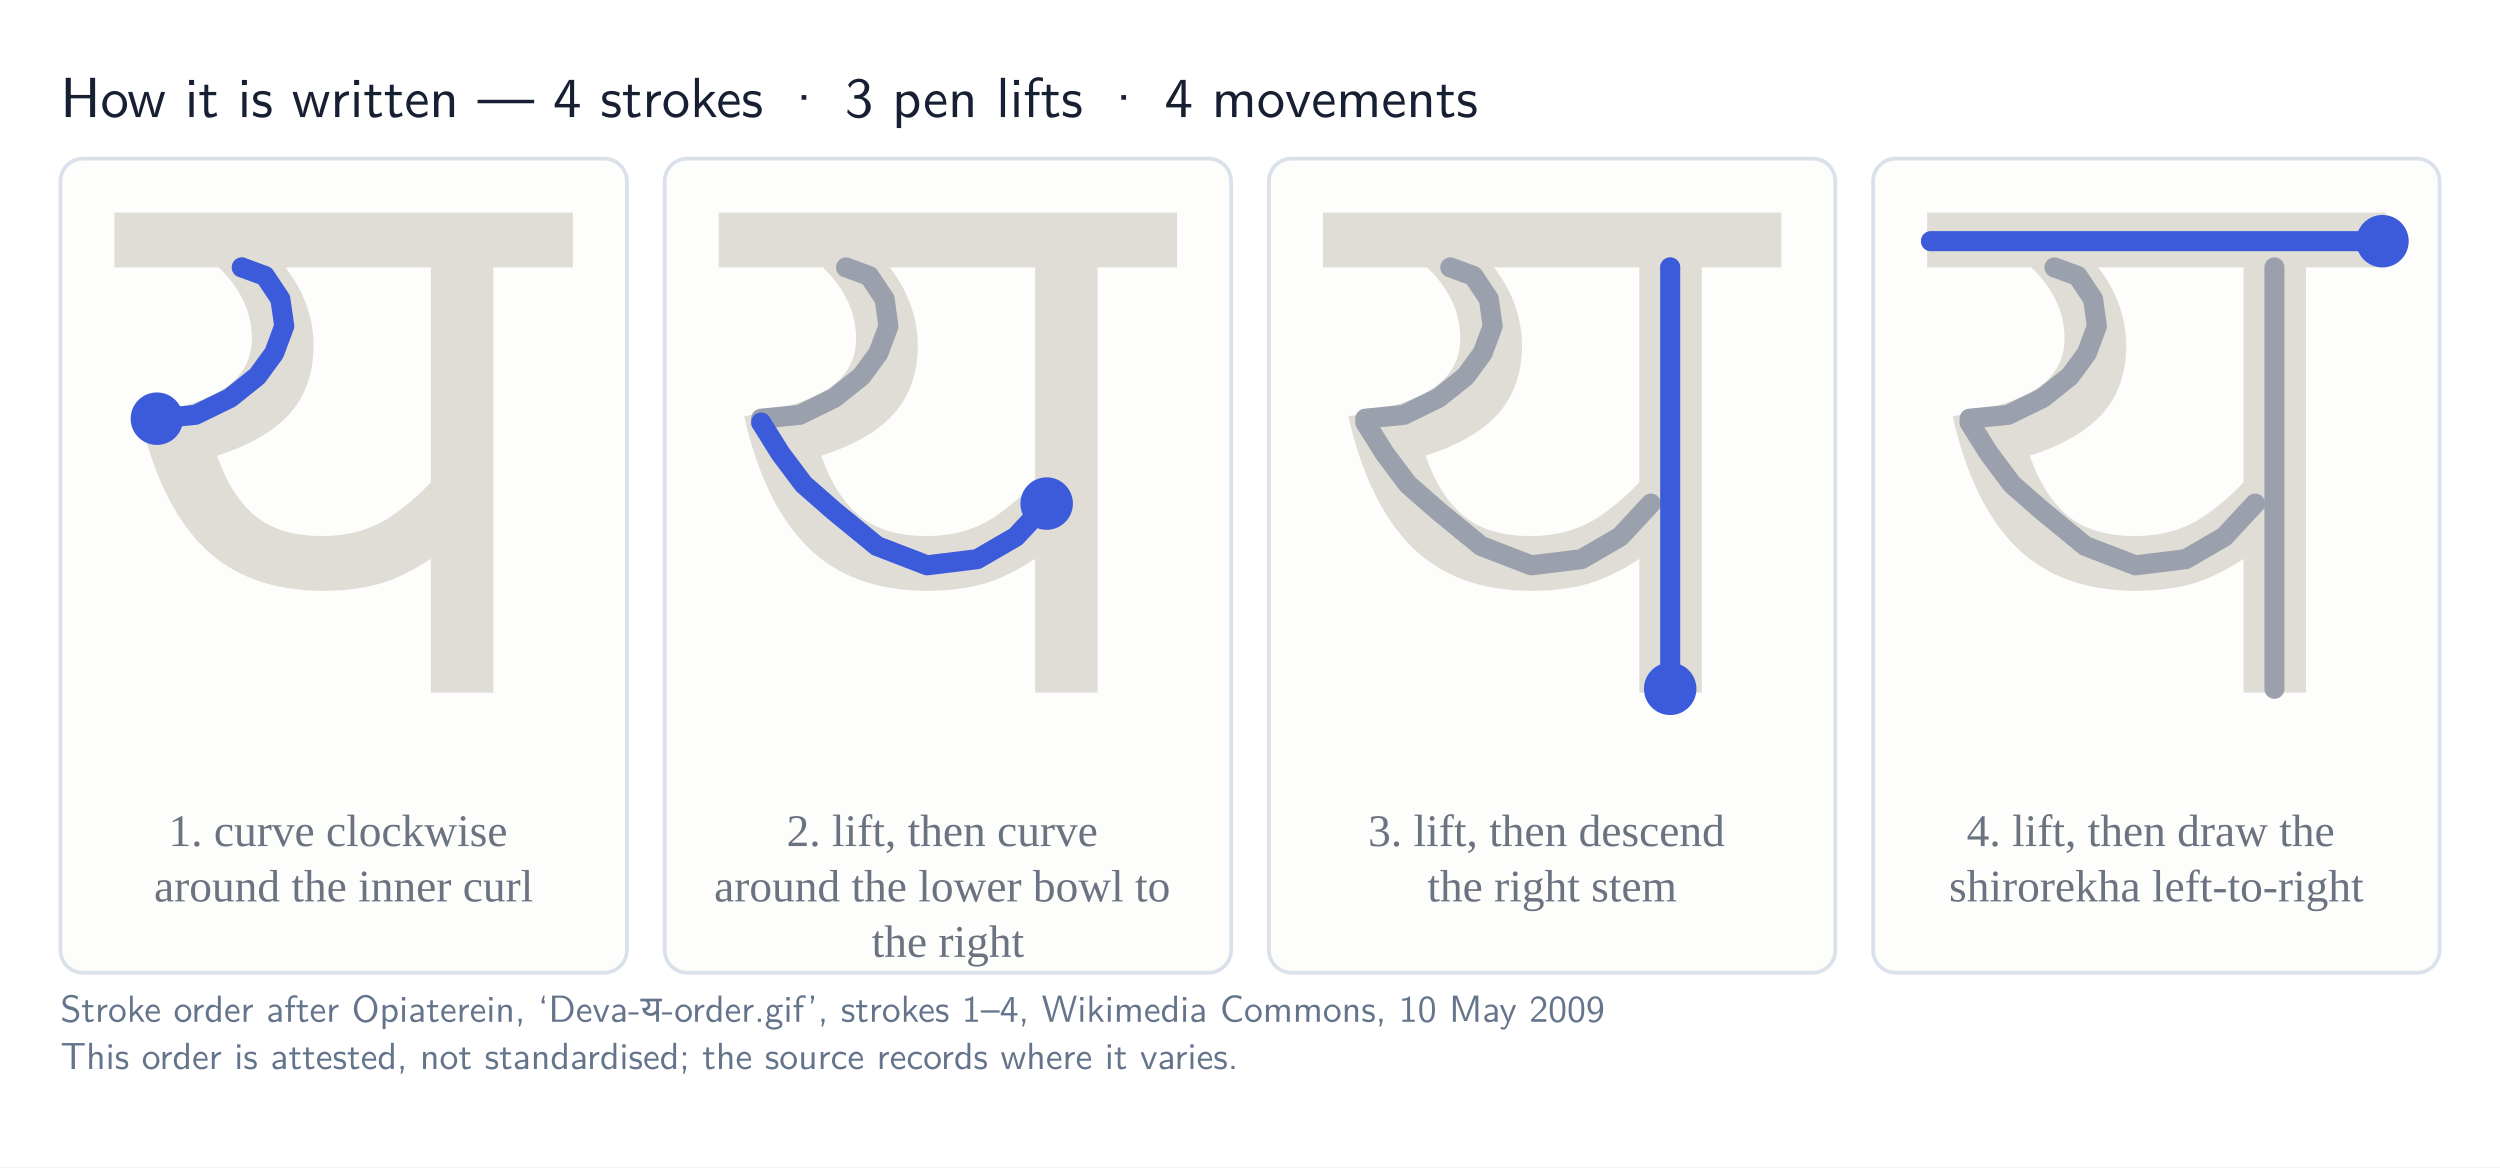
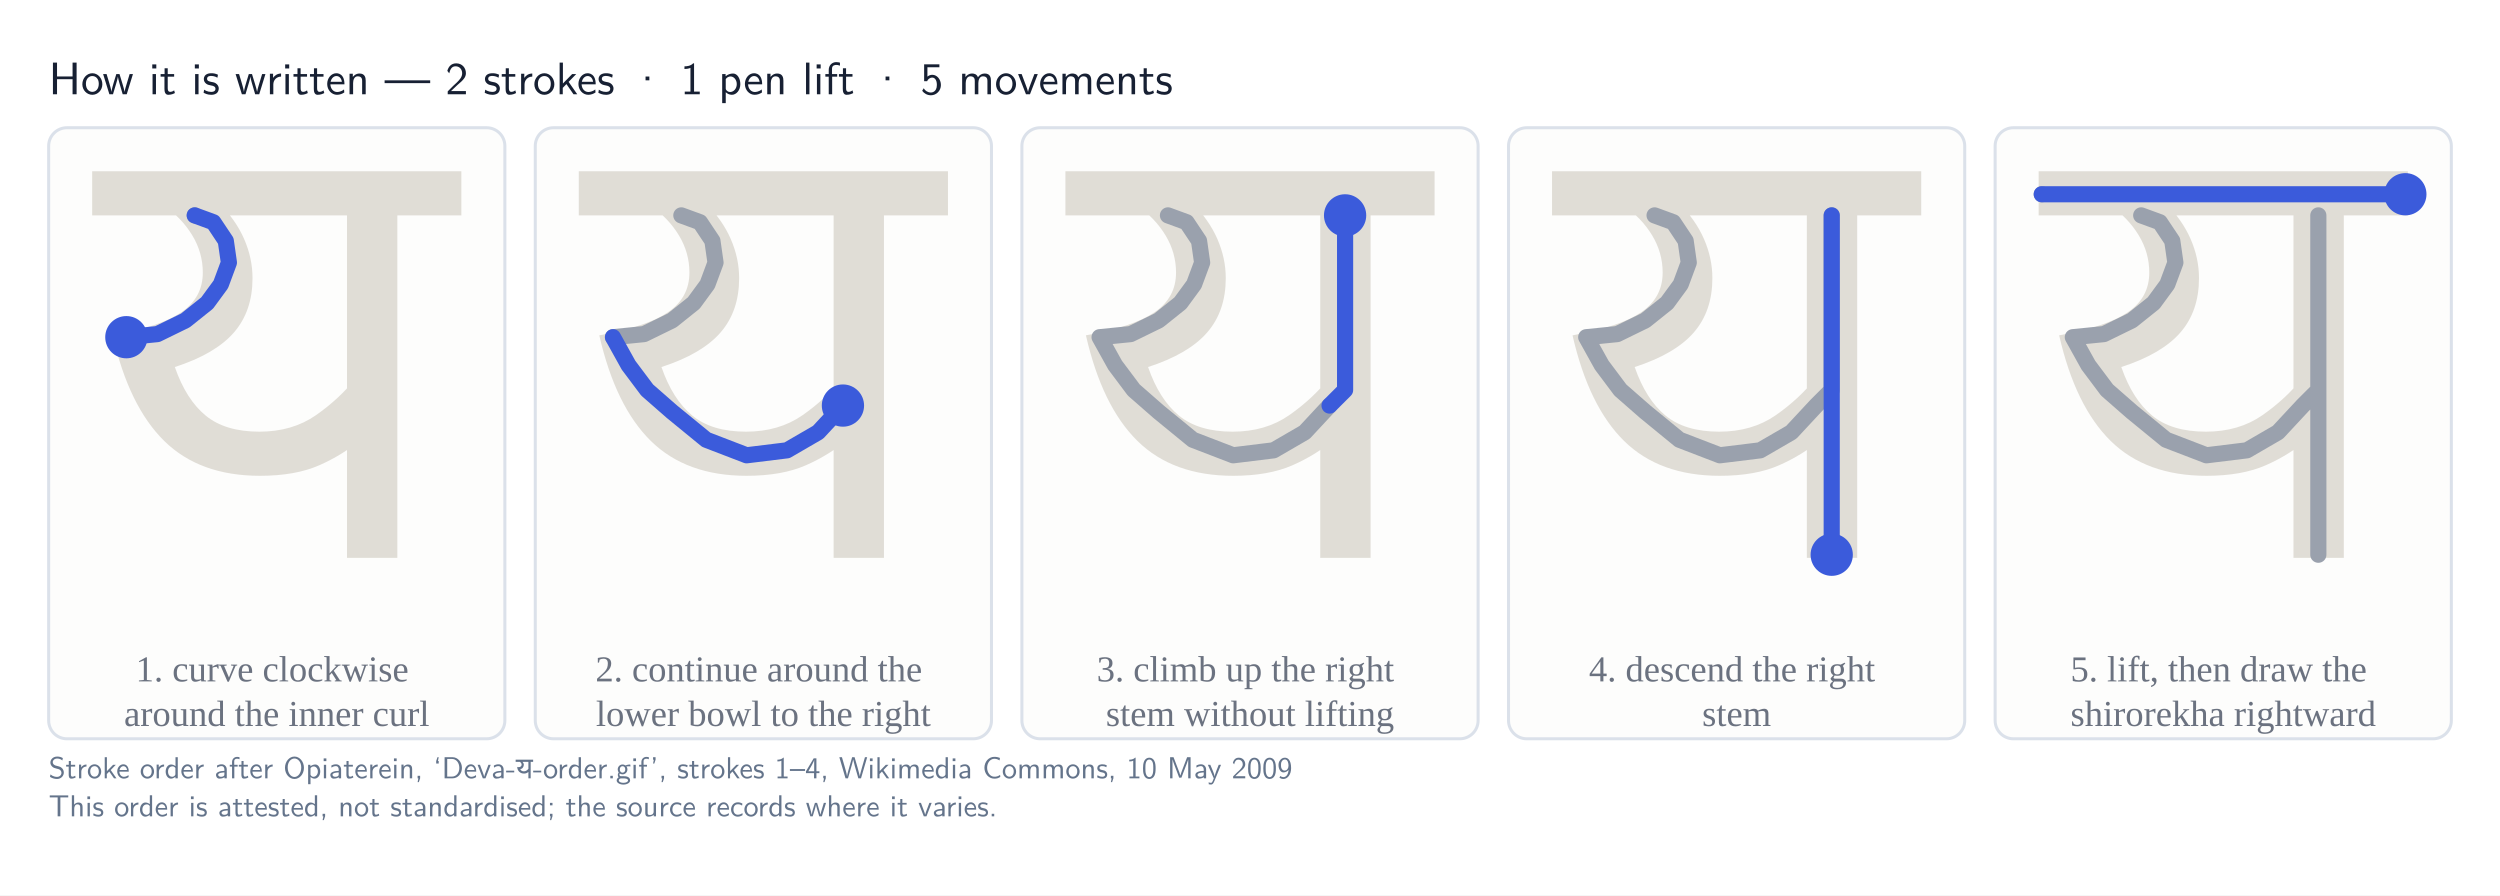
- <svg xmlns="http://www.w3.org/2000/svg" width="662" height="309.08" viewBox="0 0 662 309.08" role="img" aria-label="How to write य: 4 strokes · 3 pen lifts · 4 movements">
-   <rect x="0" y="0" width="662" height="309.08" fill="#ffffff" />
-   <text x="16" y="31" font-family="Latin Modern Sans, sans-serif" font-size="15" fill="#172033">How it is written — 4 strokes · 3 pen lifts · 4 movements</text>
-   <rect x="16" y="42" width="150" height="215.58" rx="6" fill="#fdfdfc" stroke="#dbe1ea" stroke-width="1" />
-   <svg x="16" y="42" width="150" height="215.58" viewBox="-70 -692 734 1054.9" preserveAspectRatio="xMidYMid meet" overflow="hidden">
+ <svg xmlns="http://www.w3.org/2000/svg" width="822" height="294.41" viewBox="0 0 822 294.41" role="img" aria-label="How to write य: 2 strokes · 1 pen lift · 5 movements">
+   <rect x="0" y="0" width="822" height="294.41" fill="#ffffff" />
+   <text x="16" y="31" font-family="Latin Modern Sans, sans-serif" font-size="15" fill="#172033">How it is written — 2 strokes · 1 pen lift · 5 movements</text>
+   <rect x="16" y="42" width="150" height="200.91" rx="6" fill="#fdfdfc" stroke="#dbe1ea" stroke-width="1" />
+   <svg x="16" y="42" width="150" height="200.91" viewBox="-70 -692 734 983.1" preserveAspectRatio="xMidYMid meet" overflow="hidden">
    <g transform="scale(1,-1)">
      <path class="ductus__glyph" d="M594 622L594 551L491 551L491 0L410 0L410 216L433 191Q404 166 365.5 149Q327 132 270 132Q173 132 116 188Q59 244 33 358Q110 372 144 395.5Q178 419 178 459Q178 491 161 519Q144 547 116 566L159 551L0 551L0 622L594 622ZM175 551L203 572Q231 544 244.5 513Q258 482 258 450Q258 397 228 362.5Q198 328 133 307Q151 255 182.5 229Q214 203 269 203Q322 203 360 229.5Q398 256 425 290L410 239L410 551L175 551Z" fill="#e0ddd6" fill-rule="nonzero" />
      <path class="ductus__done" d="M165 551 L165 551" fill="none" stroke="#9aa1ad" stroke-width="26" stroke-linecap="round" stroke-linejoin="round" />
      <path class="ductus__pen" d="M165 551 L195 540 L215 510 L220 475 L207 440 L185 410 L150 382 L105 360 L55 355" fill="none" stroke="#3b5bdb" stroke-width="26" stroke-linecap="round" stroke-linejoin="round" />
      <circle class="ductus__tip" cx="55" cy="355" r="34" fill="#3b5bdb" />
    </g>
    <text class="ductus__caption" x="297" y="198.8" text-anchor="middle" font-size="58.8" fill="#6b7280">
      <tspan x="297" y="198.8">1. curve clockwise</tspan>
      <tspan x="297" y="270.5">around the inner curl</tspan>
    </text>
  </svg>
-   <rect x="176" y="42" width="150" height="215.58" rx="6" fill="#fdfdfc" stroke="#dbe1ea" stroke-width="1" />
-   <svg x="176" y="42" width="150" height="215.58" viewBox="-70 -692 734 1054.9" preserveAspectRatio="xMidYMid meet" overflow="hidden">
+   <rect x="176" y="42" width="150" height="200.91" rx="6" fill="#fdfdfc" stroke="#dbe1ea" stroke-width="1" />
+   <svg x="176" y="42" width="150" height="200.91" viewBox="-70 -692 734 983.1" preserveAspectRatio="xMidYMid meet" overflow="hidden">
    <g transform="scale(1,-1)">
      <path class="ductus__glyph" d="M594 622L594 551L491 551L491 0L410 0L410 216L433 191Q404 166 365.5 149Q327 132 270 132Q173 132 116 188Q59 244 33 358Q110 372 144 395.5Q178 419 178 459Q178 491 161 519Q144 547 116 566L159 551L0 551L0 622L594 622ZM175 551L203 572Q231 544 244.5 513Q258 482 258 450Q258 397 228 362.5Q198 328 133 307Q151 255 182.5 229Q214 203 269 203Q322 203 360 229.5Q398 256 425 290L410 239L410 551L175 551Z" fill="#e0ddd6" fill-rule="nonzero" />
-       <path class="ductus__done" d="M165 551 L195 540 L215 510 L220 475 L207 440 L185 410 L150 382 L105 360 L55 355" fill="none" stroke="#9aa1ad" stroke-width="26" stroke-linecap="round" stroke-linejoin="round" />
-       <path class="ductus__done" d="M55 350 L55 350" fill="none" stroke="#9aa1ad" stroke-width="26" stroke-linecap="round" stroke-linejoin="round" />
-       <path class="ductus__pen" d="M55 350 L80 310 L110 270 L150 235 L205 190 L270 165 L335 173 L385 202 L425 245" fill="none" stroke="#3b5bdb" stroke-width="26" stroke-linecap="round" stroke-linejoin="round" />
+       <path class="ductus__done" d="M165 551 L195 540 L215 510 L220 475 L207 440 L185 410 L150 382 L105 360 L55 355 L55 355" fill="none" stroke="#9aa1ad" stroke-width="26" stroke-linecap="round" stroke-linejoin="round" />
+       <path class="ductus__pen" d="M55 355 L80 310 L110 270 L150 235 L205 190 L270 165 L335 173 L385 202 L425 245" fill="none" stroke="#3b5bdb" stroke-width="26" stroke-linecap="round" stroke-linejoin="round" />
      <circle class="ductus__tip" cx="425" cy="245" r="34" fill="#3b5bdb" />
    </g>
    <text class="ductus__caption" x="297" y="198.8" text-anchor="middle" font-size="58.8" fill="#6b7280">
-       <tspan x="297" y="198.8">2. lift, then curve</tspan>
-       <tspan x="297" y="270.5">around the lower bowl to</tspan>
-       <tspan x="297" y="342.3">the right</tspan>
+       <tspan x="297" y="198.8">2. continue around the</tspan>
+       <tspan x="297" y="270.5">lower bowl to the right</tspan>
    </text>
  </svg>
-   <rect x="336" y="42" width="150" height="215.58" rx="6" fill="#fdfdfc" stroke="#dbe1ea" stroke-width="1" />
-   <svg x="336" y="42" width="150" height="215.58" viewBox="-70 -692 734 1054.9" preserveAspectRatio="xMidYMid meet" overflow="hidden">
+   <rect x="336" y="42" width="150" height="200.91" rx="6" fill="#fdfdfc" stroke="#dbe1ea" stroke-width="1" />
+   <svg x="336" y="42" width="150" height="200.91" viewBox="-70 -692 734 983.1" preserveAspectRatio="xMidYMid meet" overflow="hidden">
    <g transform="scale(1,-1)">
      <path class="ductus__glyph" d="M594 622L594 551L491 551L491 0L410 0L410 216L433 191Q404 166 365.5 149Q327 132 270 132Q173 132 116 188Q59 244 33 358Q110 372 144 395.5Q178 419 178 459Q178 491 161 519Q144 547 116 566L159 551L0 551L0 622L594 622ZM175 551L203 572Q231 544 244.5 513Q258 482 258 450Q258 397 228 362.5Q198 328 133 307Q151 255 182.5 229Q214 203 269 203Q322 203 360 229.5Q398 256 425 290L410 239L410 551L175 551Z" fill="#e0ddd6" fill-rule="nonzero" />
-       <path class="ductus__done" d="M165 551 L195 540 L215 510 L220 475 L207 440 L185 410 L150 382 L105 360 L55 355" fill="none" stroke="#9aa1ad" stroke-width="26" stroke-linecap="round" stroke-linejoin="round" />
-       <path class="ductus__done" d="M55 350 L80 310 L110 270 L150 235 L205 190 L270 165 L335 173 L385 202 L425 245" fill="none" stroke="#9aa1ad" stroke-width="26" stroke-linecap="round" stroke-linejoin="round" />
-       <path class="ductus__done" d="M450 551 L450 551" fill="none" stroke="#9aa1ad" stroke-width="26" stroke-linecap="round" stroke-linejoin="round" />
+       <path class="ductus__done" d="M165 551 L195 540 L215 510 L220 475 L207 440 L185 410 L150 382 L105 360 L55 355 L80 310 L110 270 L150 235 L205 190 L270 165 L335 173 L385 202 L425 245 L425 245" fill="none" stroke="#9aa1ad" stroke-width="26" stroke-linecap="round" stroke-linejoin="round" />
+       <path class="ductus__pen" d="M425 245 L450 270 L450 364 L450 457 L450 551" fill="none" stroke="#3b5bdb" stroke-width="26" stroke-linecap="round" stroke-linejoin="round" />
+       <circle class="ductus__tip" cx="450" cy="551" r="34" fill="#3b5bdb" />
+     </g>
+     <text class="ductus__caption" x="297" y="198.8" text-anchor="middle" font-size="58.8" fill="#6b7280">
+       <tspan x="297" y="198.8">3. climb up the right</tspan>
+       <tspan x="297" y="270.5">stem without lifting</tspan>
+     </text>
+   </svg>
+   <rect x="496" y="42" width="150" height="200.91" rx="6" fill="#fdfdfc" stroke="#dbe1ea" stroke-width="1" />
+   <svg x="496" y="42" width="150" height="200.91" viewBox="-70 -692 734 983.1" preserveAspectRatio="xMidYMid meet" overflow="hidden">
+     <g transform="scale(1,-1)">
+       <path class="ductus__glyph" d="M594 622L594 551L491 551L491 0L410 0L410 216L433 191Q404 166 365.5 149Q327 132 270 132Q173 132 116 188Q59 244 33 358Q110 372 144 395.5Q178 419 178 459Q178 491 161 519Q144 547 116 566L159 551L0 551L0 622L594 622ZM175 551L203 572Q231 544 244.5 513Q258 482 258 450Q258 397 228 362.5Q198 328 133 307Q151 255 182.5 229Q214 203 269 203Q322 203 360 229.5Q398 256 425 290L410 239L410 551L175 551Z" fill="#e0ddd6" fill-rule="nonzero" />
+       <path class="ductus__done" d="M165 551 L195 540 L215 510 L220 475 L207 440 L185 410 L150 382 L105 360 L55 355 L80 310 L110 270 L150 235 L205 190 L270 165 L335 173 L385 202 L425 245 L450 270 L450 364 L450 457 L450 551 L450 551" fill="none" stroke="#9aa1ad" stroke-width="26" stroke-linecap="round" stroke-linejoin="round" />
      <path class="ductus__pen" d="M450 551 L450 475 L450 395 L450 315 L450 235 L450 155 L450 75 L450 5" fill="none" stroke="#3b5bdb" stroke-width="26" stroke-linecap="round" stroke-linejoin="round" />
      <circle class="ductus__tip" cx="450" cy="5" r="34" fill="#3b5bdb" />
    </g>
    <text class="ductus__caption" x="297" y="198.8" text-anchor="middle" font-size="58.8" fill="#6b7280">
-       <tspan x="297" y="198.8">3. lift, then descend</tspan>
-       <tspan x="297" y="270.5">the right stem</tspan>
+       <tspan x="297" y="198.8">4. descend the right</tspan>
+       <tspan x="297" y="270.5">stem</tspan>
    </text>
  </svg>
-   <rect x="496" y="42" width="150" height="215.58" rx="6" fill="#fdfdfc" stroke="#dbe1ea" stroke-width="1" />
-   <svg x="496" y="42" width="150" height="215.58" viewBox="-70 -692 734 1054.9" preserveAspectRatio="xMidYMid meet" overflow="hidden">
+   <rect x="656" y="42" width="150" height="200.91" rx="6" fill="#fdfdfc" stroke="#dbe1ea" stroke-width="1" />
+   <svg x="656" y="42" width="150" height="200.91" viewBox="-70 -692 734 983.1" preserveAspectRatio="xMidYMid meet" overflow="hidden">
    <g transform="scale(1,-1)">
      <path class="ductus__glyph" d="M594 622L594 551L491 551L491 0L410 0L410 216L433 191Q404 166 365.5 149Q327 132 270 132Q173 132 116 188Q59 244 33 358Q110 372 144 395.5Q178 419 178 459Q178 491 161 519Q144 547 116 566L159 551L0 551L0 622L594 622ZM175 551L203 572Q231 544 244.5 513Q258 482 258 450Q258 397 228 362.5Q198 328 133 307Q151 255 182.5 229Q214 203 269 203Q322 203 360 229.5Q398 256 425 290L410 239L410 551L175 551Z" fill="#e0ddd6" fill-rule="nonzero" />
-       <path class="ductus__done" d="M165 551 L195 540 L215 510 L220 475 L207 440 L185 410 L150 382 L105 360 L55 355" fill="none" stroke="#9aa1ad" stroke-width="26" stroke-linecap="round" stroke-linejoin="round" />
-       <path class="ductus__done" d="M55 350 L80 310 L110 270 L150 235 L205 190 L270 165 L335 173 L385 202 L425 245" fill="none" stroke="#9aa1ad" stroke-width="26" stroke-linecap="round" stroke-linejoin="round" />
-       <path class="ductus__done" d="M450 551 L450 475 L450 395 L450 315 L450 235 L450 155 L450 75 L450 5" fill="none" stroke="#9aa1ad" stroke-width="26" stroke-linecap="round" stroke-linejoin="round" />
+       <path class="ductus__done" d="M165 551 L195 540 L215 510 L220 475 L207 440 L185 410 L150 382 L105 360 L55 355 L80 310 L110 270 L150 235 L205 190 L270 165 L335 173 L385 202 L425 245 L450 270 L450 364 L450 457 L450 551 L450 475 L450 395 L450 315 L450 235 L450 155 L450 75 L450 5" fill="none" stroke="#9aa1ad" stroke-width="26" stroke-linecap="round" stroke-linejoin="round" />
      <path class="ductus__done" d="M5 585 L5 585" fill="none" stroke="#9aa1ad" stroke-width="26" stroke-linecap="round" stroke-linejoin="round" />
      <path class="ductus__pen" d="M5 585 L85 585 L165 585 L245 585 L325 585 L405 585 L485 585 L590 585" fill="none" stroke="#3b5bdb" stroke-width="26" stroke-linecap="round" stroke-linejoin="round" />
      <circle class="ductus__tip" cx="590" cy="585" r="34" fill="#3b5bdb" />
    </g>
    <text class="ductus__caption" x="297" y="198.8" text-anchor="middle" font-size="58.8" fill="#6b7280">
-       <tspan x="297" y="198.8">4. lift, then draw the</tspan>
-       <tspan x="297" y="270.5">shirorekha left-to-right</tspan>
+       <tspan x="297" y="198.8">5. lift, then draw the</tspan>
+       <tspan x="297" y="270.5">shirorekha rightward</tspan>
    </text>
  </svg>
-   <text x="16" y="270.58" font-family="Latin Modern Sans, sans-serif" font-size="10" fill="#64748b">Stroke order after Opiaterein, ‘Deva-य-order.gif’, strokes 1–4, Wikimedia Commons, 10 May 2009</text>
-   <text x="16" y="283.08" font-family="Latin Modern Sans, sans-serif" font-size="10" fill="#64748b">This order is attested, not standardised; the source records where it varies.</text>
+   <text x="16" y="255.91" font-family="Latin Modern Sans, sans-serif" font-size="10" fill="#64748b">Stroke order after Opiaterein, ‘Deva-य-order.gif’, strokes 1–4, Wikimedia Commons, 10 May 2009</text>
+   <text x="16" y="268.41" font-family="Latin Modern Sans, sans-serif" font-size="10" fill="#64748b">This order is attested, not standardised; the source records where it varies.</text>
</svg>
